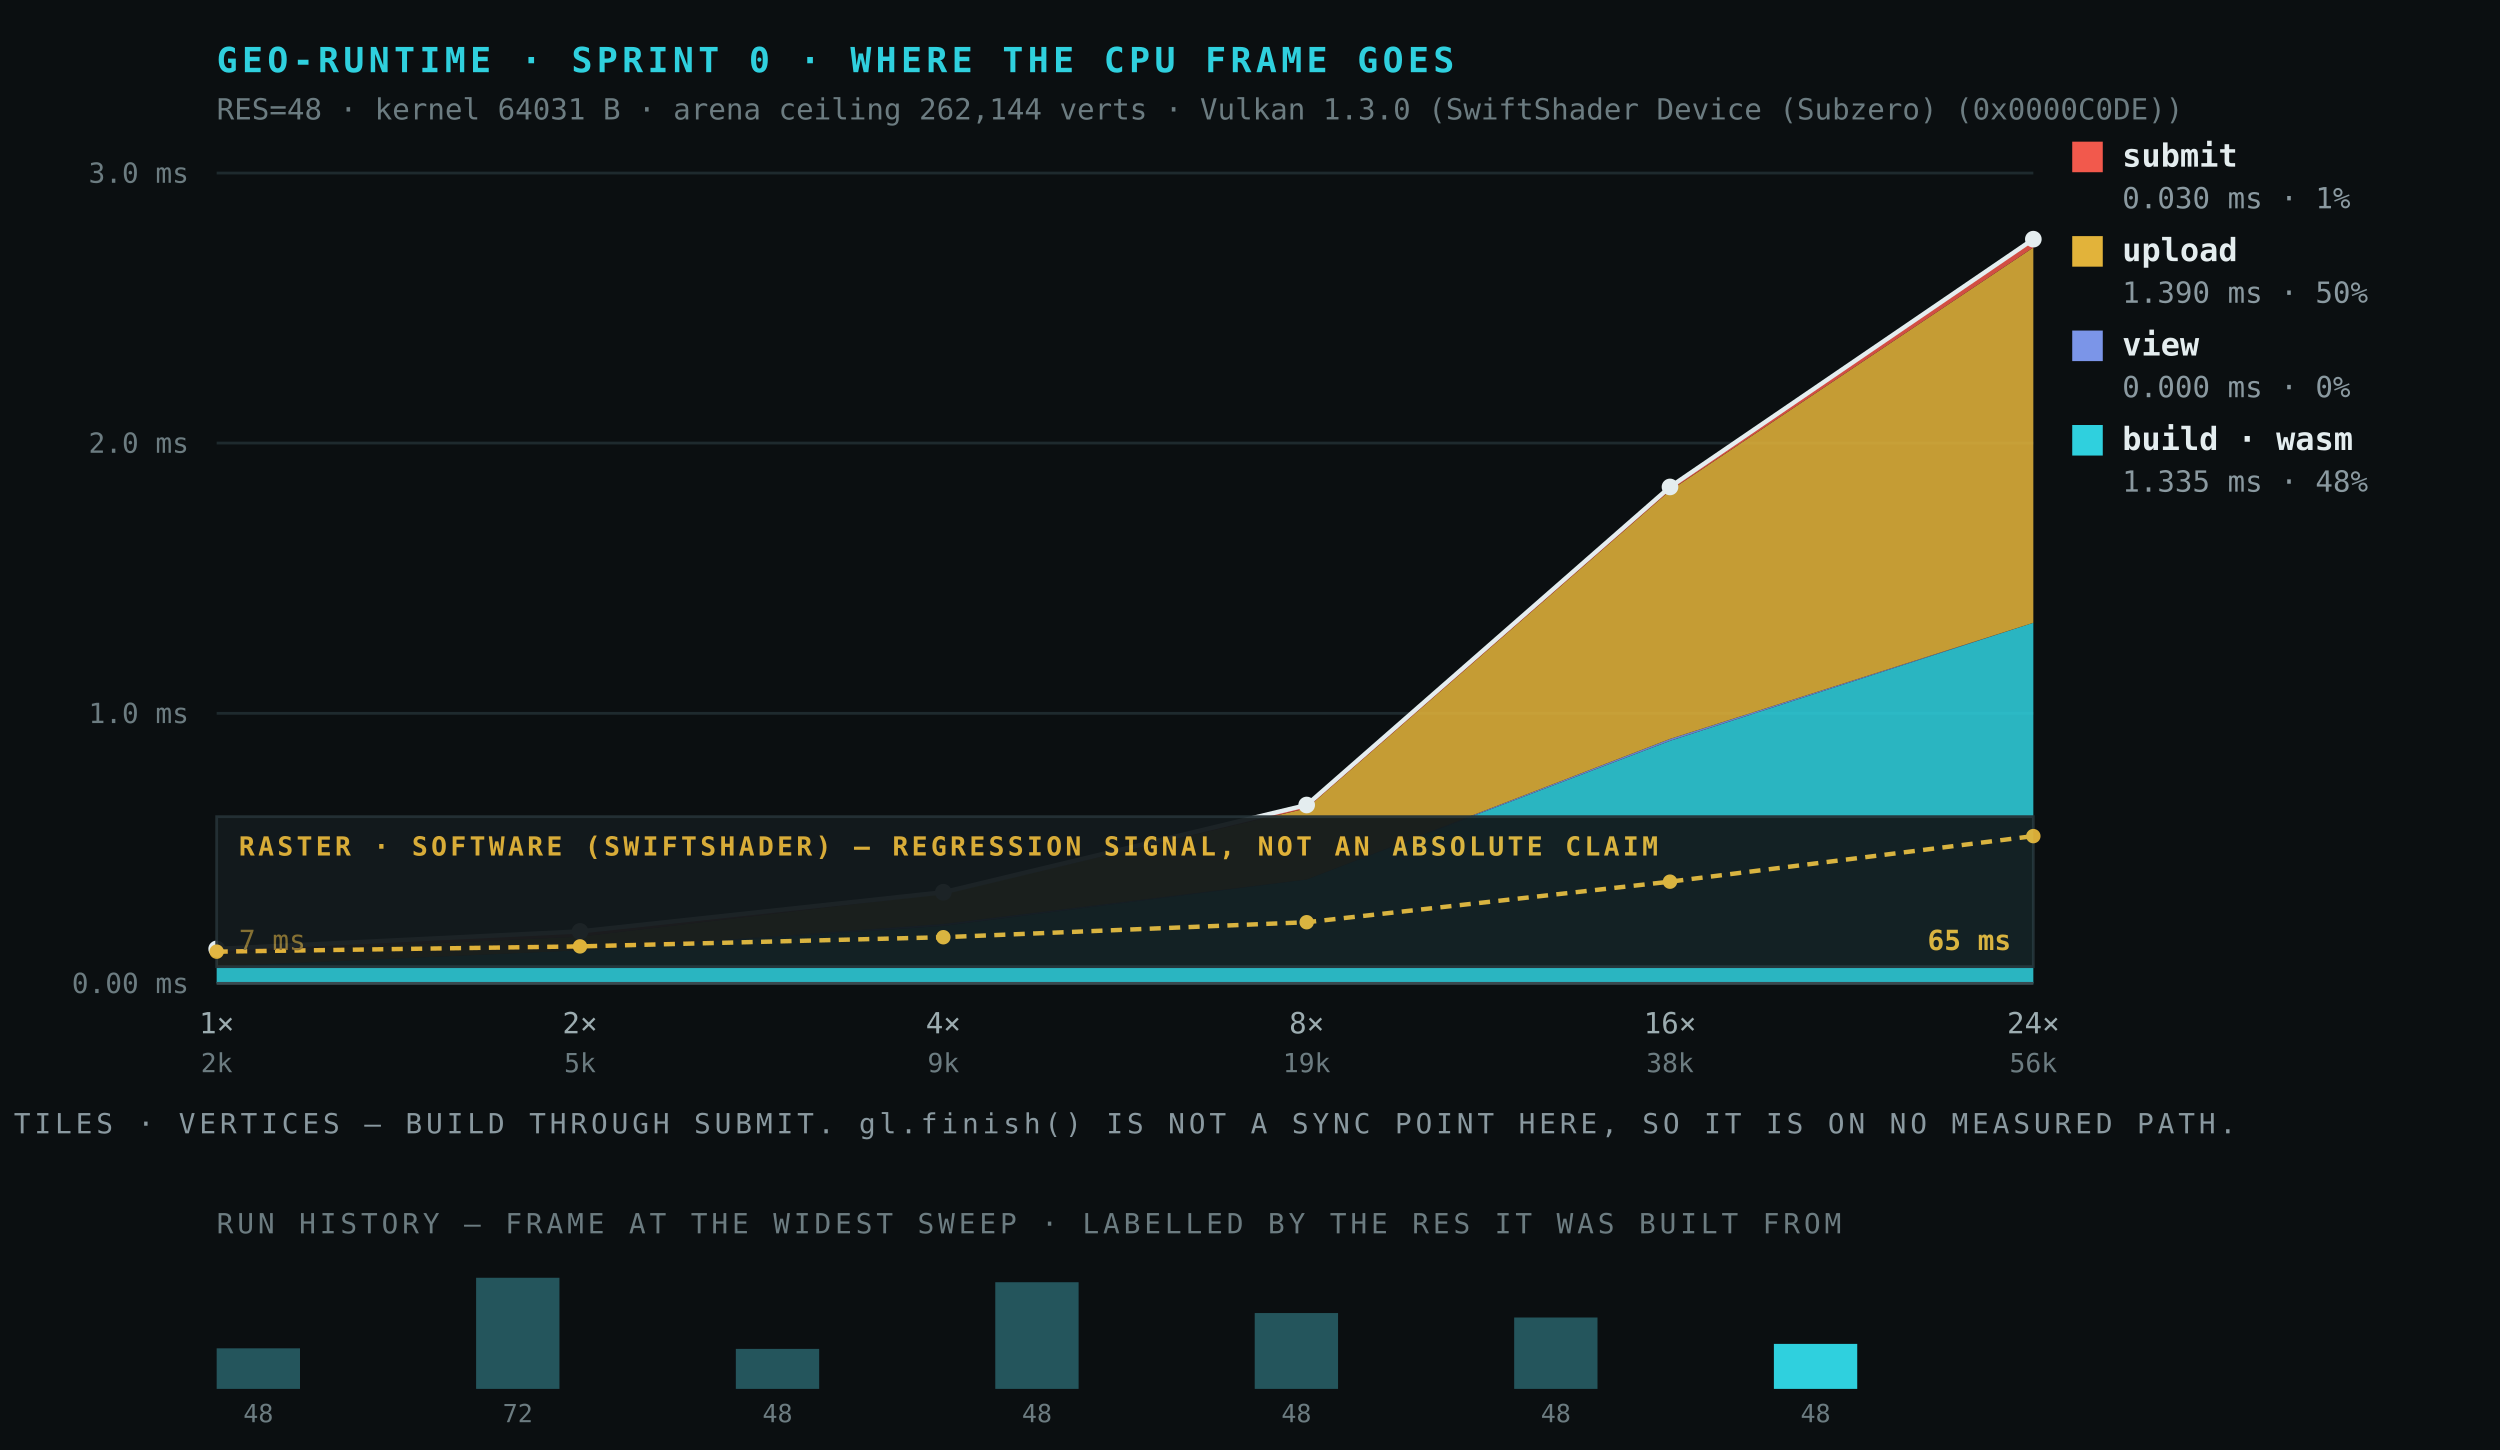
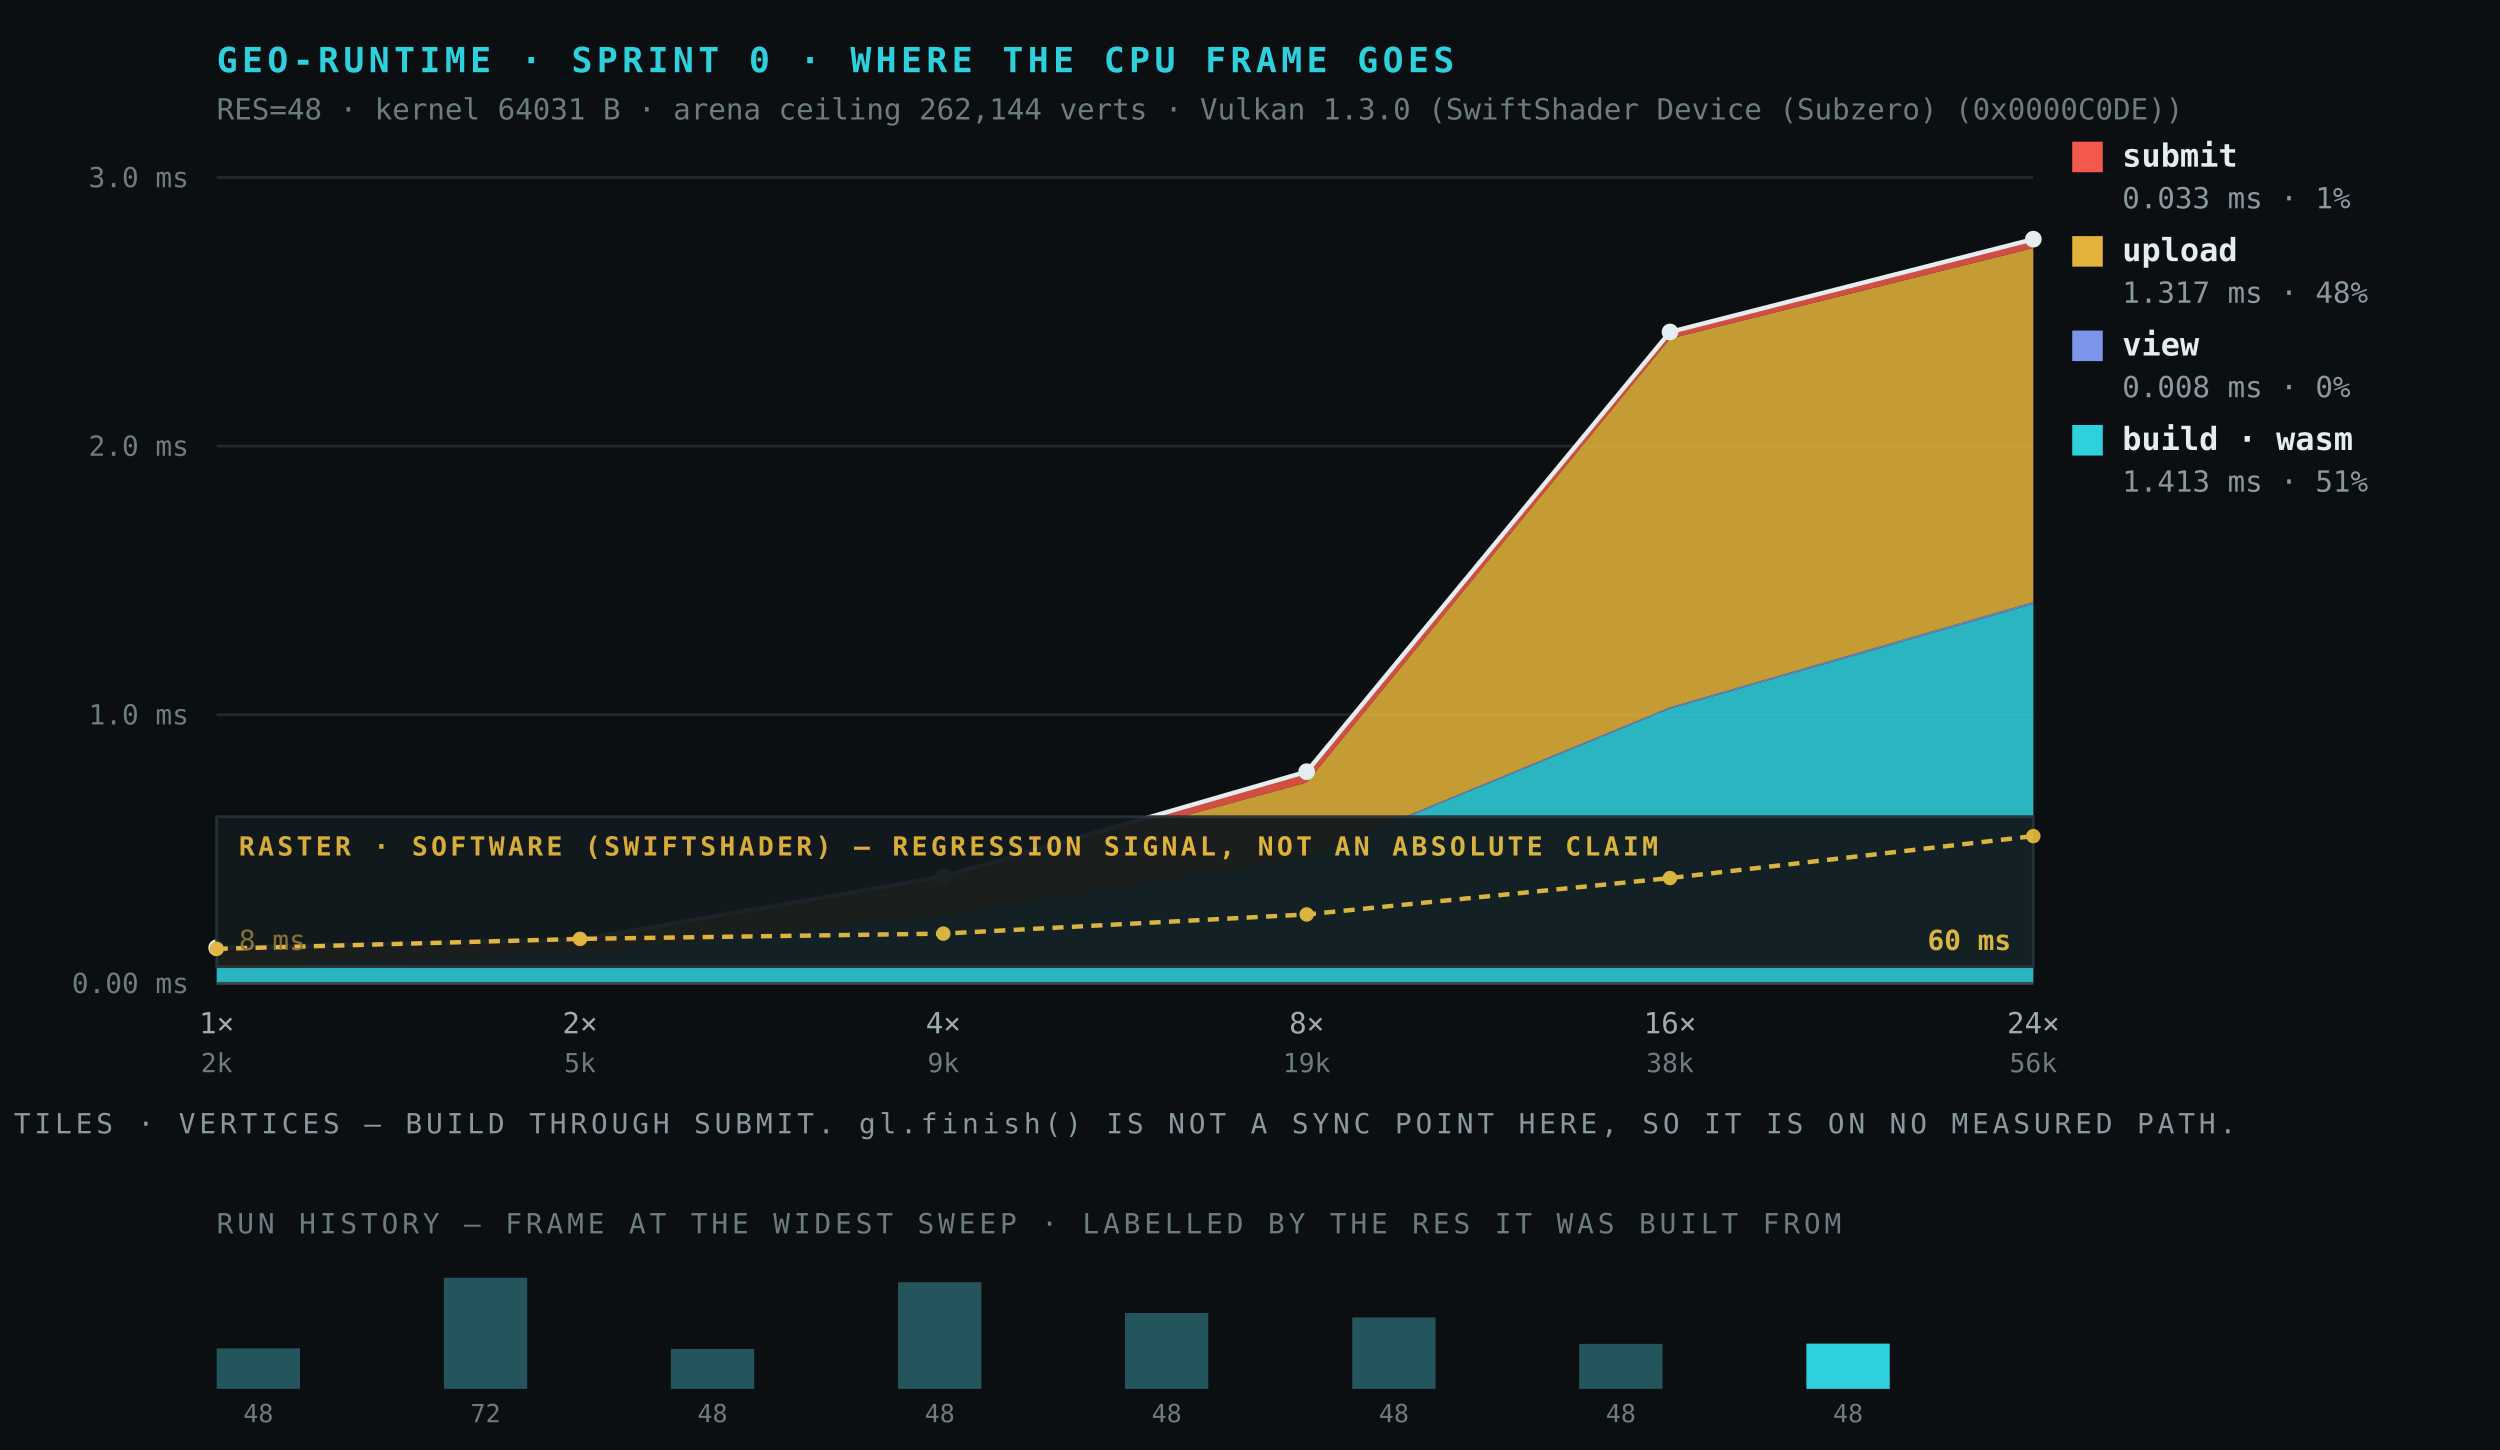
<svg xmlns="http://www.w3.org/2000/svg" viewBox="0 0 900 522" width="900" height="522" font-family="JetBrains Mono, ui-monospace, Menlo, monospace">
  <rect width="900" height="522" fill="#0B0F11" />
  <text x="78" y="26" font-size="12.5" fill="#2FD0DE" font-weight="700" letter-spacing="1.6">GEO-RUNTIME · SPRINT 0 · WHERE THE CPU FRAME GOES</text>
  <text x="78" y="43" font-size="10.5" fill="#6C7C81">RES=48 · kernel 64031 B · arena ceiling 262,144 verts · Vulkan 1.3.0 (SwiftShader Device (Subzero) (0x0000C0DE))</text>
  <line x1="78" y1="354.0" x2="732" y2="354.0" stroke="#1E2A2E" />
  <text x="68" y="357.5" font-size="10" fill="#6C7C81" text-anchor="end">0.00 ms</text>
-   <line x1="78" y1="256.8" x2="732" y2="256.8" stroke="#1E2A2E" />
-   <text x="68" y="260.3" font-size="10" fill="#6C7C81" text-anchor="end">1.0 ms</text>
-   <line x1="78" y1="159.5" x2="732" y2="159.5" stroke="#1E2A2E" />
-   <text x="68" y="163.0" font-size="10" fill="#6C7C81" text-anchor="end">2.0 ms</text>
-   <line x1="78" y1="62.3" x2="732" y2="62.3" stroke="#1E2A2E" />
-   <text x="68" y="65.8" font-size="10" fill="#6C7C81" text-anchor="end">3.0 ms</text>
-   <polygon points="78.0,347.9 208.8,342.1 339.6,333.3 470.4,316.6 601.2,266.7 732.0,224.2 732.0,354.0 601.2,354.0 470.4,354.0 339.6,354.0 208.8,354.0 78.0,354.0" fill="#2FD0DE" fill-opacity="0.86" />
-   <polygon points="78.0,347.9 208.8,342.1 339.6,332.6 470.4,316.6 601.2,266.0 732.0,224.2 732.0,224.2 601.2,266.7 470.4,316.6 339.6,333.3 208.8,342.1 78.0,347.9" fill="#7B95E8" fill-opacity="0.86" />
-   <polygon points="78.0,343.1 208.8,337.2 339.6,321.7 470.4,291.0 601.2,176.6 732.0,89.1 732.0,224.2 601.2,266.0 470.4,316.6 339.6,332.6 208.8,342.1 78.0,347.9" fill="#E2B33A" fill-opacity="0.86" />
-   <polygon points="78.0,341.6 208.8,335.3 339.6,321.2 470.4,289.8 601.2,175.3 732.0,86.1 732.0,89.1 601.2,176.6 470.4,291.0 339.6,321.7 208.8,337.2 78.0,343.1" fill="#F2594C" fill-opacity="0.86" />
-   <polyline points="78.0,341.6 208.8,335.3 339.6,321.2 470.4,289.8 601.2,175.3 732.0,86.1" fill="none" stroke="#E4EDEF" stroke-width="1.6" />
-   <circle cx="78.0" cy="341.6" r="3" fill="#E4EDEF" />
-   <circle cx="208.8" cy="335.3" r="3" fill="#E4EDEF" />
-   <circle cx="339.6" cy="321.2" r="3" fill="#E4EDEF" />
-   <circle cx="470.4" cy="289.8" r="3" fill="#E4EDEF" />
-   <circle cx="601.2" cy="175.3" r="3" fill="#E4EDEF" />
+   <line x1="78" y1="257.3" x2="732" y2="257.3" stroke="#1E2A2E" />
+   <text x="68" y="260.8" font-size="10" fill="#6C7C81" text-anchor="end">1.0 ms</text>
+   <line x1="78" y1="160.6" x2="732" y2="160.6" stroke="#1E2A2E" />
+   <text x="68" y="164.1" font-size="10" fill="#6C7C81" text-anchor="end">2.0 ms</text>
+   <line x1="78" y1="63.9" x2="732" y2="63.9" stroke="#1E2A2E" />
+   <text x="68" y="67.4" font-size="10" fill="#6C7C81" text-anchor="end">3.0 ms</text>
+   <polygon points="78.0,348.0 208.8,343.4 339.6,329.3 470.4,309.0 601.2,255.1 732.0,217.4 732.0,354.0 601.2,354.0 470.4,354.0 339.6,354.0 208.8,354.0 78.0,354.0" fill="#2FD0DE" fill-opacity="0.86" />
+   <polygon points="78.0,348.0 208.8,342.9 339.6,329.3 470.4,308.6 601.2,254.6 732.0,216.7 732.0,217.4 601.2,255.1 470.4,309.0 339.6,329.3 208.8,343.4 78.0,348.0" fill="#7B95E8" fill-opacity="0.86" />
+   <polygon points="78.0,342.4 208.8,339.7 339.6,317.3 470.4,281.7 601.2,121.9 732.0,89.3 732.0,216.7 601.2,254.6 470.4,308.6 339.6,329.3 208.8,342.9 78.0,348.0" fill="#E2B33A" fill-opacity="0.86" />
+   <polygon points="78.0,341.2 208.8,338.3 339.6,315.6 470.4,277.8 601.2,119.5 732.0,86.1 732.0,89.3 601.2,121.9 470.4,281.7 339.6,317.3 208.8,339.7 78.0,342.4" fill="#F2594C" fill-opacity="0.86" />
+   <polyline points="78.0,341.2 208.8,338.3 339.6,315.6 470.4,277.8 601.2,119.5 732.0,86.1" fill="none" stroke="#E4EDEF" stroke-width="1.6" />
+   <circle cx="78.0" cy="341.2" r="3" fill="#E4EDEF" />
+   <circle cx="208.8" cy="338.3" r="3" fill="#E4EDEF" />
+   <circle cx="339.6" cy="315.6" r="3" fill="#E4EDEF" />
+   <circle cx="470.4" cy="277.8" r="3" fill="#E4EDEF" />
+   <circle cx="601.2" cy="119.5" r="3" fill="#E4EDEF" />
  <circle cx="732.0" cy="86.1" r="3" fill="#E4EDEF" />
  <line x1="78" y1="354" x2="732" y2="354" stroke="#3A4A50" />
  <text x="78.0" y="372" font-size="10.5" fill="#9CACB0" text-anchor="middle">1×</text>
  <text x="78.0" y="386" font-size="9.5" fill="#6C7C81" text-anchor="middle">2k</text>
  <text x="208.8" y="372" font-size="10.5" fill="#9CACB0" text-anchor="middle">2×</text>
  <text x="208.8" y="386" font-size="9.5" fill="#6C7C81" text-anchor="middle">5k</text>
  <text x="339.6" y="372" font-size="10.5" fill="#9CACB0" text-anchor="middle">4×</text>
  <text x="339.6" y="386" font-size="9.5" fill="#6C7C81" text-anchor="middle">9k</text>
  <text x="470.4" y="372" font-size="10.5" fill="#9CACB0" text-anchor="middle">8×</text>
  <text x="470.4" y="386" font-size="9.5" fill="#6C7C81" text-anchor="middle">19k</text>
  <text x="601.2" y="372" font-size="10.5" fill="#9CACB0" text-anchor="middle">16×</text>
  <text x="601.2" y="386" font-size="9.5" fill="#6C7C81" text-anchor="middle">38k</text>
  <text x="732.0" y="372" font-size="10.5" fill="#9CACB0" text-anchor="middle">24×</text>
  <text x="732.0" y="386" font-size="9.5" fill="#6C7C81" text-anchor="middle">56k</text>
  <text x="405" y="408" font-size="10" fill="#8A99A0" text-anchor="middle" letter-spacing="1.4">TILES · VERTICES — BUILD THROUGH SUBMIT. gl.finish() IS NOT A SYNC POINT HERE, SO IT IS ON NO MEASURED PATH.</text>
  <g transform="translate(746,60)">
    <rect width="11" height="11" y="-9" fill="#F2594C" />
    <text x="18" y="0" font-size="11.5" fill="#E4EDEF" font-weight="700">submit</text>
-     <text x="18" y="15" font-size="10.5" fill="#8A99A0">0.030 ms · 1%</text>
+     <text x="18" y="15" font-size="10.5" fill="#8A99A0">0.033 ms · 1%</text>
  </g>
  <g transform="translate(746,94)">
    <rect width="11" height="11" y="-9" fill="#E2B33A" />
    <text x="18" y="0" font-size="11.5" fill="#E4EDEF" font-weight="700">upload</text>
-     <text x="18" y="15" font-size="10.5" fill="#8A99A0">1.390 ms · 50%</text>
+     <text x="18" y="15" font-size="10.5" fill="#8A99A0">1.317 ms · 48%</text>
  </g>
  <g transform="translate(746,128)">
    <rect width="11" height="11" y="-9" fill="#7B95E8" />
    <text x="18" y="0" font-size="11.5" fill="#E4EDEF" font-weight="700">view</text>
-     <text x="18" y="15" font-size="10.5" fill="#8A99A0">0.000 ms · 0%</text>
+     <text x="18" y="15" font-size="10.5" fill="#8A99A0">0.008 ms · 0%</text>
  </g>
  <g transform="translate(746,162)">
    <rect width="11" height="11" y="-9" fill="#2FD0DE" />
    <text x="18" y="0" font-size="11.5" fill="#E4EDEF" font-weight="700">build · wasm</text>
-     <text x="18" y="15" font-size="10.5" fill="#8A99A0">1.335 ms · 48%</text>
+     <text x="18" y="15" font-size="10.5" fill="#8A99A0">1.413 ms · 51%</text>
  </g>
  <g opacity="0.95">
    <rect x="78" y="294" width="654" height="54" fill="#12191C" stroke="#243035" />
-     <polyline points="78.0,342.6 208.8,340.7 339.6,337.4 470.4,332.0 601.2,317.4 732.0,301.0" fill="none" stroke="#E2B33A" stroke-width="1.6" stroke-dasharray="4 3" />
-     <circle cx="78.0" cy="342.6" r="2.6" fill="#E2B33A" />
-     <circle cx="208.8" cy="340.7" r="2.6" fill="#E2B33A" />
-     <circle cx="339.6" cy="337.4" r="2.6" fill="#E2B33A" />
-     <circle cx="470.4" cy="332.0" r="2.6" fill="#E2B33A" />
-     <circle cx="601.2" cy="317.4" r="2.6" fill="#E2B33A" />
+     <polyline points="78.0,341.6 208.8,338.0 339.6,336.1 470.4,329.2 601.2,316.1 732.0,301.0" fill="none" stroke="#E2B33A" stroke-width="1.6" stroke-dasharray="4 3" />
+     <circle cx="78.0" cy="341.6" r="2.6" fill="#E2B33A" />
+     <circle cx="208.8" cy="338.0" r="2.6" fill="#E2B33A" />
+     <circle cx="339.6" cy="336.1" r="2.6" fill="#E2B33A" />
+     <circle cx="470.4" cy="329.2" r="2.6" fill="#E2B33A" />
+     <circle cx="601.2" cy="316.1" r="2.6" fill="#E2B33A" />
    <circle cx="732.0" cy="301.0" r="2.6" fill="#E2B33A" />
    <text x="86" y="308" font-size="9.5" fill="#E2B33A" font-weight="700" letter-spacing="1.2">RASTER · SOFTWARE (SWIFTSHADER) — REGRESSION SIGNAL, NOT AN ABSOLUTE CLAIM</text>
-     <text x="724" y="342" font-size="10" fill="#E2B33A" text-anchor="end" font-weight="700">65 ms</text>
-     <text x="86" y="342" font-size="10" fill="#8A7534">7 ms</text>
+     <text x="724" y="342" font-size="10" fill="#E2B33A" text-anchor="end" font-weight="700">60 ms</text>
+     <text x="86" y="342" font-size="10" fill="#8A7534">8 ms</text>
  </g>
  <text x="78" y="444" font-size="10" fill="#6C7C81" letter-spacing="1.4">RUN HISTORY — FRAME AT THE WIDEST SWEEP · LABELLED BY THE RES IT WAS BUILT FROM</text>
  <rect x="78.0" y="485.4" width="30.0" height="14.6" fill="#24555C" />
  <text x="93.0" y="512" font-size="9" fill="#6C7C81" text-anchor="middle">48</text>
-   <rect x="171.4" y="460.0" width="30.0" height="40.0" fill="#24555C" />
-   <text x="186.4" y="512" font-size="9" fill="#6C7C81" text-anchor="middle">72</text>
-   <rect x="264.9" y="485.6" width="30.0" height="14.4" fill="#24555C" />
-   <text x="279.9" y="512" font-size="9" fill="#6C7C81" text-anchor="middle">48</text>
-   <rect x="358.3" y="461.6" width="30.0" height="38.4" fill="#24555C" />
-   <text x="373.3" y="512" font-size="9" fill="#6C7C81" text-anchor="middle">48</text>
-   <rect x="451.7" y="472.7" width="30.0" height="27.3" fill="#24555C" />
-   <text x="466.7" y="512" font-size="9" fill="#6C7C81" text-anchor="middle">48</text>
-   <rect x="545.1" y="474.3" width="30.0" height="25.7" fill="#24555C" />
-   <text x="560.1" y="512" font-size="9" fill="#6C7C81" text-anchor="middle">48</text>
-   <rect x="638.6" y="483.8" width="30.0" height="16.2" fill="#2FD0DE" />
-   <text x="653.6" y="512" font-size="9" fill="#6C7C81" text-anchor="middle">48</text>
+   <rect x="159.8" y="460.0" width="30.0" height="40.0" fill="#24555C" />
+   <text x="174.8" y="512" font-size="9" fill="#6C7C81" text-anchor="middle">72</text>
+   <rect x="241.5" y="485.6" width="30.0" height="14.4" fill="#24555C" />
+   <text x="256.5" y="512" font-size="9" fill="#6C7C81" text-anchor="middle">48</text>
+   <rect x="323.3" y="461.6" width="30.0" height="38.4" fill="#24555C" />
+   <text x="338.3" y="512" font-size="9" fill="#6C7C81" text-anchor="middle">48</text>
+   <rect x="405.0" y="472.7" width="30.0" height="27.3" fill="#24555C" />
+   <text x="420.0" y="512" font-size="9" fill="#6C7C81" text-anchor="middle">48</text>
+   <rect x="486.8" y="474.3" width="30.0" height="25.7" fill="#24555C" />
+   <text x="501.8" y="512" font-size="9" fill="#6C7C81" text-anchor="middle">48</text>
+   <rect x="568.5" y="483.8" width="30.0" height="16.2" fill="#24555C" />
+   <text x="583.5" y="512" font-size="9" fill="#6C7C81" text-anchor="middle">48</text>
+   <rect x="650.3" y="483.7" width="30.0" height="16.3" fill="#2FD0DE" />
+   <text x="665.3" y="512" font-size="9" fill="#6C7C81" text-anchor="middle">48</text>
</svg>
